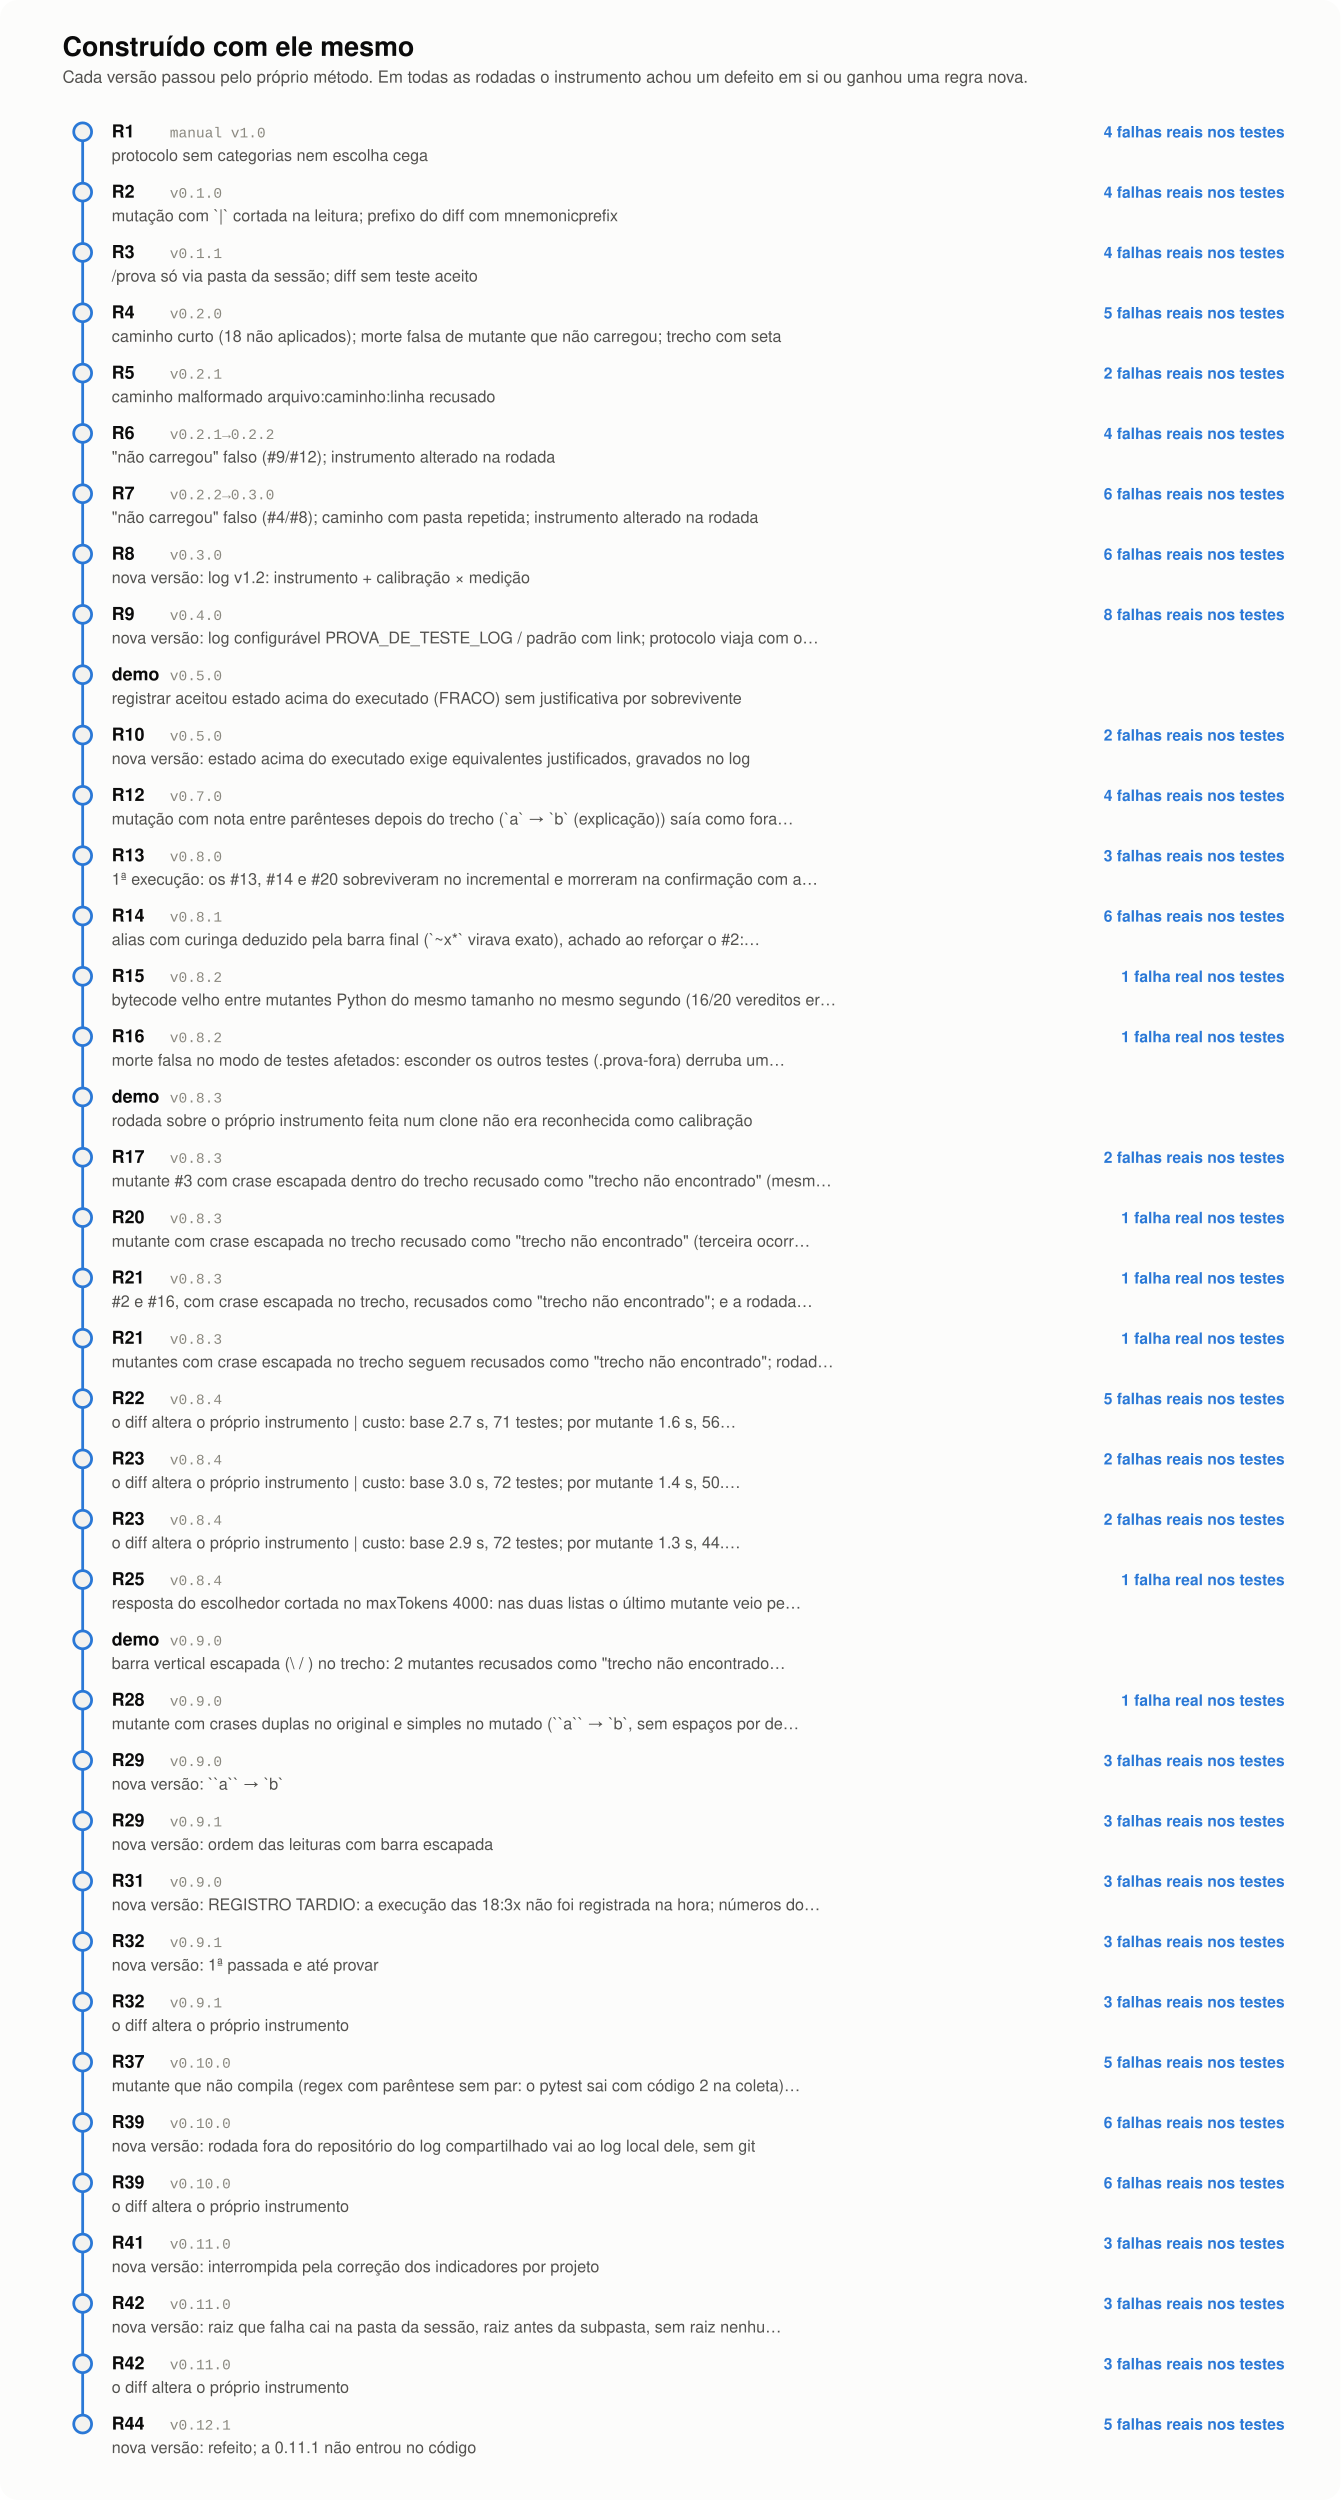
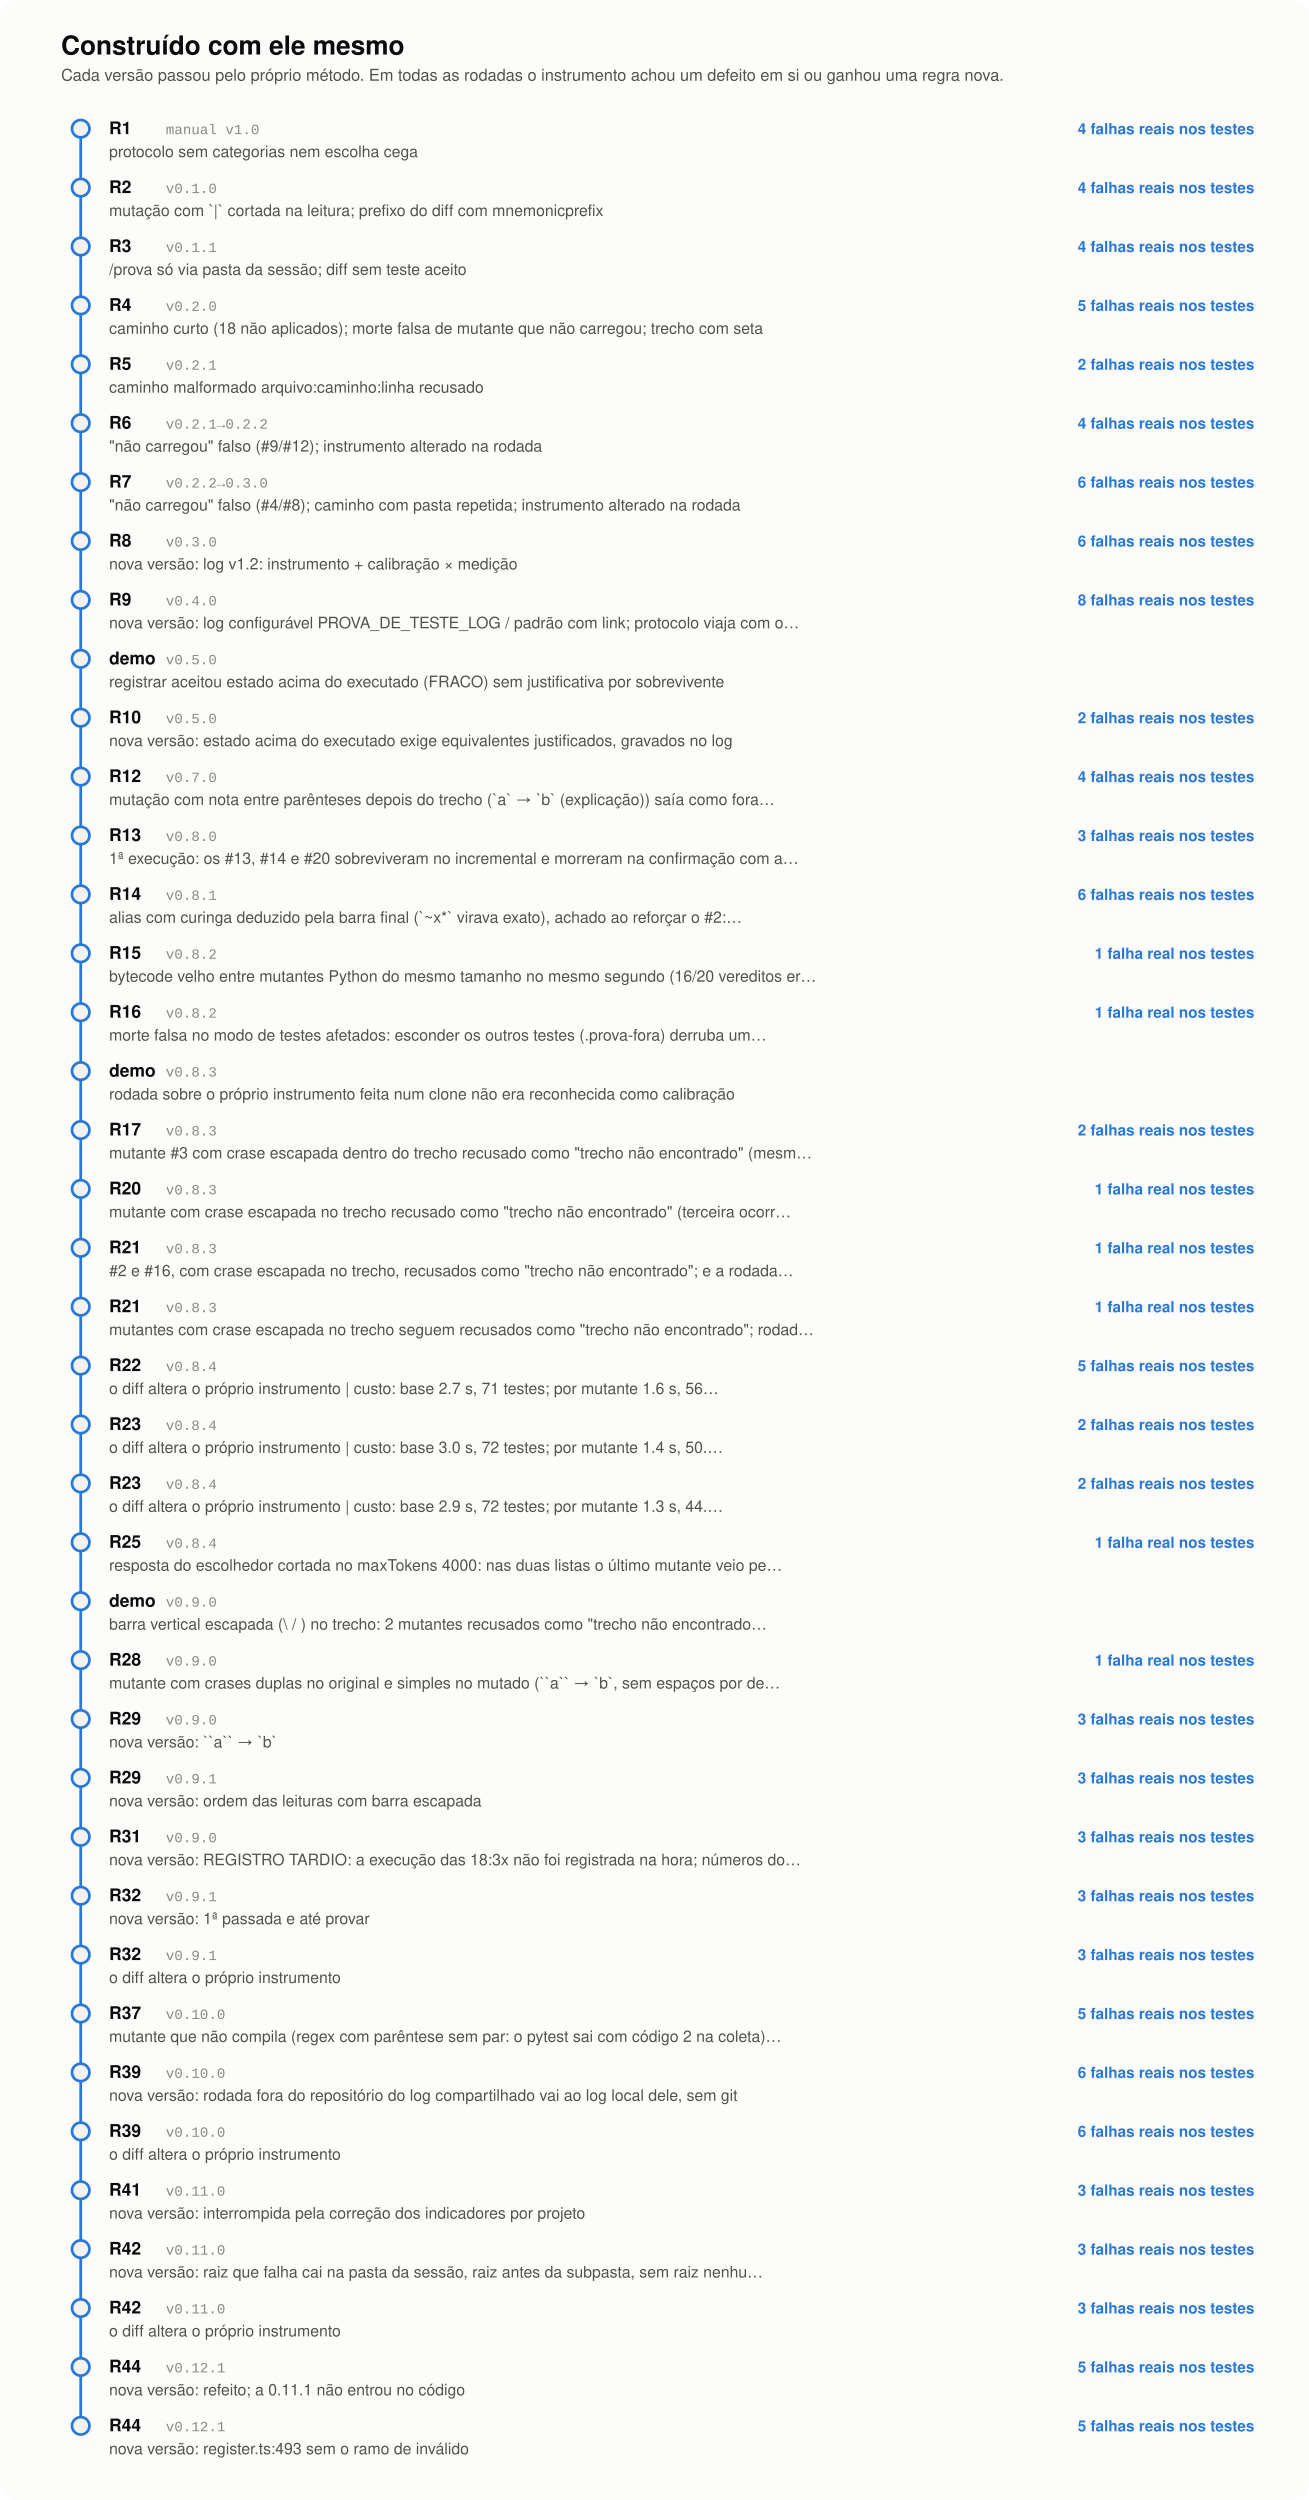
- <svg xmlns="http://www.w3.org/2000/svg" viewBox="0 0 1200 2238" width="1200" height="2238" role="img" aria-label="Linha do tempo das rodadas de calibração do instrumento" font-family="ui-sans-serif, -apple-system, 'Segoe UI', Helvetica, Arial, sans-serif">
+ <svg xmlns="http://www.w3.org/2000/svg" viewBox="0 0 1200 2292" width="1200" height="2292" role="img" aria-label="Linha do tempo das rodadas de calibração do instrumento" font-family="ui-sans-serif, -apple-system, 'Segoe UI', Helvetica, Arial, sans-serif">
  <style>
  .sup { fill: #fcfcfb; } .sup2 { fill: #f3f2ef; } .borda { stroke: #dedcd5; }
  .t1 { fill: #0b0b0b; } .t2 { fill: #52514e; } .t3 { fill: #8a887f; }
  .ac { fill: #2a78d6; } .acs { stroke: #2a78d6; } .acf { fill: #e8f1fb; }
  .ok { fill: #0f7a3d; } .okf { fill: #e3f3e8; }
  @media (prefers-color-scheme: dark) {
    .sup { fill: #1a1a19; } .sup2 { fill: #232322; } .borda { stroke: #3a3936; }
    .t1 { fill: #f0efec; } .t2 { fill: #c3c2b7; } .t3 { fill: #8f8d84; }
    .ac { fill: #3987e5; } .acs { stroke: #3987e5; } .acf { fill: #1d2c40; }
    .ok { fill: #4cc27a; } .okf { fill: #16301f; }
  }
  @media (prefers-reduced-motion: reduce) { * { animation: none !important; } }
</style>
-   <rect width="1200" height="2238" rx="16" class="sup" />
+   <rect width="1200" height="2292" rx="16" class="sup" />
  <text x="56" y="50" font-size="24" font-weight="800" class="t1">Construído com ele mesmo</text>
  <text x="56" y="74" font-size="15" class="t2">Cada versão passou pelo próprio método. Em todas as rodadas o instrumento achou um defeito em si ou ganhou uma regra nova.</text>
  <line x1="74" y1="126" x2="74" y2="164" class="acs" stroke-width="2.5" />
  <circle cx="74" cy="118" r="8" class="sup2 acs" stroke-width="2.5" />
  <text x="100" y="123" font-size="16" font-weight="700" class="t1">R1</text>
  <text x="152" y="123" font-size="13" class="t3" font-family="ui-monospace, 'SF Mono', Menlo, Consolas, 'Liberation Mono', monospace">manual v1.0</text>
  <text x="100" y="144" font-size="14.5" class="t2">protocolo sem categorias nem escolha cega</text>
  <text x="1150" y="123" font-size="14" class="ac" text-anchor="end" font-weight="700">4 falhas reais nos testes</text>
  <line x1="74" y1="180" x2="74" y2="218" class="acs" stroke-width="2.5" />
  <circle cx="74" cy="172" r="8" class="sup2 acs" stroke-width="2.5" />
  <text x="100" y="177" font-size="16" font-weight="700" class="t1">R2</text>
  <text x="152" y="177" font-size="13" class="t3" font-family="ui-monospace, 'SF Mono', Menlo, Consolas, 'Liberation Mono', monospace">v0.1.0</text>
  <text x="100" y="198" font-size="14.5" class="t2">mutação com `|` cortada na leitura; prefixo do diff com mnemonicprefix</text>
  <text x="1150" y="177" font-size="14" class="ac" text-anchor="end" font-weight="700">4 falhas reais nos testes</text>
  <line x1="74" y1="234" x2="74" y2="272" class="acs" stroke-width="2.5" />
  <circle cx="74" cy="226" r="8" class="sup2 acs" stroke-width="2.5" />
  <text x="100" y="231" font-size="16" font-weight="700" class="t1">R3</text>
  <text x="152" y="231" font-size="13" class="t3" font-family="ui-monospace, 'SF Mono', Menlo, Consolas, 'Liberation Mono', monospace">v0.1.1</text>
  <text x="100" y="252" font-size="14.5" class="t2">/prova só via pasta da sessão; diff sem teste aceito</text>
  <text x="1150" y="231" font-size="14" class="ac" text-anchor="end" font-weight="700">4 falhas reais nos testes</text>
  <line x1="74" y1="288" x2="74" y2="326" class="acs" stroke-width="2.5" />
  <circle cx="74" cy="280" r="8" class="sup2 acs" stroke-width="2.5" />
  <text x="100" y="285" font-size="16" font-weight="700" class="t1">R4</text>
  <text x="152" y="285" font-size="13" class="t3" font-family="ui-monospace, 'SF Mono', Menlo, Consolas, 'Liberation Mono', monospace">v0.2.0</text>
  <text x="100" y="306" font-size="14.5" class="t2">caminho curto (18 não aplicados); morte falsa de mutante que não carregou; trecho com seta</text>
  <text x="1150" y="285" font-size="14" class="ac" text-anchor="end" font-weight="700">5 falhas reais nos testes</text>
  <line x1="74" y1="342" x2="74" y2="380" class="acs" stroke-width="2.5" />
  <circle cx="74" cy="334" r="8" class="sup2 acs" stroke-width="2.5" />
  <text x="100" y="339" font-size="16" font-weight="700" class="t1">R5</text>
  <text x="152" y="339" font-size="13" class="t3" font-family="ui-monospace, 'SF Mono', Menlo, Consolas, 'Liberation Mono', monospace">v0.2.1</text>
  <text x="100" y="360" font-size="14.5" class="t2">caminho malformado arquivo:caminho:linha recusado</text>
  <text x="1150" y="339" font-size="14" class="ac" text-anchor="end" font-weight="700">2 falhas reais nos testes</text>
  <line x1="74" y1="396" x2="74" y2="434" class="acs" stroke-width="2.5" />
  <circle cx="74" cy="388" r="8" class="sup2 acs" stroke-width="2.5" />
  <text x="100" y="393" font-size="16" font-weight="700" class="t1">R6</text>
  <text x="152" y="393" font-size="13" class="t3" font-family="ui-monospace, 'SF Mono', Menlo, Consolas, 'Liberation Mono', monospace">v0.2.1→0.2.2</text>
  <text x="100" y="414" font-size="14.5" class="t2">"não carregou" falso (#9/#12); instrumento alterado na rodada</text>
  <text x="1150" y="393" font-size="14" class="ac" text-anchor="end" font-weight="700">4 falhas reais nos testes</text>
  <line x1="74" y1="450" x2="74" y2="488" class="acs" stroke-width="2.5" />
  <circle cx="74" cy="442" r="8" class="sup2 acs" stroke-width="2.5" />
  <text x="100" y="447" font-size="16" font-weight="700" class="t1">R7</text>
  <text x="152" y="447" font-size="13" class="t3" font-family="ui-monospace, 'SF Mono', Menlo, Consolas, 'Liberation Mono', monospace">v0.2.2→0.3.0</text>
  <text x="100" y="468" font-size="14.5" class="t2">"não carregou" falso (#4/#8); caminho com pasta repetida; instrumento alterado na rodada</text>
  <text x="1150" y="447" font-size="14" class="ac" text-anchor="end" font-weight="700">6 falhas reais nos testes</text>
  <line x1="74" y1="504" x2="74" y2="542" class="acs" stroke-width="2.5" />
  <circle cx="74" cy="496" r="8" class="sup2 acs" stroke-width="2.5" />
  <text x="100" y="501" font-size="16" font-weight="700" class="t1">R8</text>
  <text x="152" y="501" font-size="13" class="t3" font-family="ui-monospace, 'SF Mono', Menlo, Consolas, 'Liberation Mono', monospace">v0.3.0</text>
  <text x="100" y="522" font-size="14.5" class="t2">nova versão: log v1.2: instrumento + calibração × medição</text>
  <text x="1150" y="501" font-size="14" class="ac" text-anchor="end" font-weight="700">6 falhas reais nos testes</text>
  <line x1="74" y1="558" x2="74" y2="596" class="acs" stroke-width="2.5" />
  <circle cx="74" cy="550" r="8" class="sup2 acs" stroke-width="2.5" />
  <text x="100" y="555" font-size="16" font-weight="700" class="t1">R9</text>
  <text x="152" y="555" font-size="13" class="t3" font-family="ui-monospace, 'SF Mono', Menlo, Consolas, 'Liberation Mono', monospace">v0.4.0</text>
  <text x="100" y="576" font-size="14.5" class="t2">nova versão: log configurável PROVA_DE_TESTE_LOG / padrão com link; protocolo viaja com o…</text>
  <text x="1150" y="555" font-size="14" class="ac" text-anchor="end" font-weight="700">8 falhas reais nos testes</text>
  <line x1="74" y1="612" x2="74" y2="650" class="acs" stroke-width="2.5" />
  <circle cx="74" cy="604" r="8" class="sup2 acs" stroke-width="2.5" />
  <text x="100" y="609" font-size="16" font-weight="700" class="t1">demo</text>
  <text x="152" y="609" font-size="13" class="t3" font-family="ui-monospace, 'SF Mono', Menlo, Consolas, 'Liberation Mono', monospace">v0.5.0</text>
  <text x="100" y="630" font-size="14.5" class="t2">registrar aceitou estado acima do executado (FRACO) sem justificativa por sobrevivente</text>
  <line x1="74" y1="666" x2="74" y2="704" class="acs" stroke-width="2.5" />
  <circle cx="74" cy="658" r="8" class="sup2 acs" stroke-width="2.5" />
  <text x="100" y="663" font-size="16" font-weight="700" class="t1">R10</text>
  <text x="152" y="663" font-size="13" class="t3" font-family="ui-monospace, 'SF Mono', Menlo, Consolas, 'Liberation Mono', monospace">v0.5.0</text>
  <text x="100" y="684" font-size="14.5" class="t2">nova versão: estado acima do executado exige equivalentes justificados, gravados no log</text>
  <text x="1150" y="663" font-size="14" class="ac" text-anchor="end" font-weight="700">2 falhas reais nos testes</text>
  <line x1="74" y1="720" x2="74" y2="758" class="acs" stroke-width="2.5" />
  <circle cx="74" cy="712" r="8" class="sup2 acs" stroke-width="2.5" />
  <text x="100" y="717" font-size="16" font-weight="700" class="t1">R12</text>
  <text x="152" y="717" font-size="13" class="t3" font-family="ui-monospace, 'SF Mono', Menlo, Consolas, 'Liberation Mono', monospace">v0.7.0</text>
  <text x="100" y="738" font-size="14.5" class="t2">mutação com nota entre parênteses depois do trecho (`a` → `b` (explicação)) saía como fora…</text>
  <text x="1150" y="717" font-size="14" class="ac" text-anchor="end" font-weight="700">4 falhas reais nos testes</text>
  <line x1="74" y1="774" x2="74" y2="812" class="acs" stroke-width="2.5" />
  <circle cx="74" cy="766" r="8" class="sup2 acs" stroke-width="2.5" />
  <text x="100" y="771" font-size="16" font-weight="700" class="t1">R13</text>
  <text x="152" y="771" font-size="13" class="t3" font-family="ui-monospace, 'SF Mono', Menlo, Consolas, 'Liberation Mono', monospace">v0.8.0</text>
  <text x="100" y="792" font-size="14.5" class="t2">1ª execução: os #13, #14 e #20 sobreviveram no incremental e morreram na confirmação com a…</text>
  <text x="1150" y="771" font-size="14" class="ac" text-anchor="end" font-weight="700">3 falhas reais nos testes</text>
  <line x1="74" y1="828" x2="74" y2="866" class="acs" stroke-width="2.5" />
  <circle cx="74" cy="820" r="8" class="sup2 acs" stroke-width="2.5" />
  <text x="100" y="825" font-size="16" font-weight="700" class="t1">R14</text>
  <text x="152" y="825" font-size="13" class="t3" font-family="ui-monospace, 'SF Mono', Menlo, Consolas, 'Liberation Mono', monospace">v0.8.1</text>
  <text x="100" y="846" font-size="14.5" class="t2">alias com curinga deduzido pela barra final (`~x*` virava exato), achado ao reforçar o #2:…</text>
  <text x="1150" y="825" font-size="14" class="ac" text-anchor="end" font-weight="700">6 falhas reais nos testes</text>
  <line x1="74" y1="882" x2="74" y2="920" class="acs" stroke-width="2.5" />
  <circle cx="74" cy="874" r="8" class="sup2 acs" stroke-width="2.5" />
  <text x="100" y="879" font-size="16" font-weight="700" class="t1">R15</text>
  <text x="152" y="879" font-size="13" class="t3" font-family="ui-monospace, 'SF Mono', Menlo, Consolas, 'Liberation Mono', monospace">v0.8.2</text>
  <text x="100" y="900" font-size="14.5" class="t2">bytecode velho entre mutantes Python do mesmo tamanho no mesmo segundo (16/20 vereditos er…</text>
  <text x="1150" y="879" font-size="14" class="ac" text-anchor="end" font-weight="700">1 falha real nos testes</text>
  <line x1="74" y1="936" x2="74" y2="974" class="acs" stroke-width="2.5" />
  <circle cx="74" cy="928" r="8" class="sup2 acs" stroke-width="2.5" />
  <text x="100" y="933" font-size="16" font-weight="700" class="t1">R16</text>
  <text x="152" y="933" font-size="13" class="t3" font-family="ui-monospace, 'SF Mono', Menlo, Consolas, 'Liberation Mono', monospace">v0.8.2</text>
  <text x="100" y="954" font-size="14.5" class="t2">morte falsa no modo de testes afetados: esconder os outros testes (.prova-fora) derruba um…</text>
  <text x="1150" y="933" font-size="14" class="ac" text-anchor="end" font-weight="700">1 falha real nos testes</text>
  <line x1="74" y1="990" x2="74" y2="1028" class="acs" stroke-width="2.5" />
  <circle cx="74" cy="982" r="8" class="sup2 acs" stroke-width="2.5" />
  <text x="100" y="987" font-size="16" font-weight="700" class="t1">demo</text>
  <text x="152" y="987" font-size="13" class="t3" font-family="ui-monospace, 'SF Mono', Menlo, Consolas, 'Liberation Mono', monospace">v0.8.3</text>
  <text x="100" y="1008" font-size="14.5" class="t2">rodada sobre o próprio instrumento feita num clone não era reconhecida como calibração</text>
  <line x1="74" y1="1044" x2="74" y2="1082" class="acs" stroke-width="2.5" />
  <circle cx="74" cy="1036" r="8" class="sup2 acs" stroke-width="2.5" />
  <text x="100" y="1041" font-size="16" font-weight="700" class="t1">R17</text>
  <text x="152" y="1041" font-size="13" class="t3" font-family="ui-monospace, 'SF Mono', Menlo, Consolas, 'Liberation Mono', monospace">v0.8.3</text>
  <text x="100" y="1062" font-size="14.5" class="t2">mutante #3 com crase escapada dentro do trecho recusado como "trecho não encontrado" (mesm…</text>
  <text x="1150" y="1041" font-size="14" class="ac" text-anchor="end" font-weight="700">2 falhas reais nos testes</text>
  <line x1="74" y1="1098" x2="74" y2="1136" class="acs" stroke-width="2.5" />
  <circle cx="74" cy="1090" r="8" class="sup2 acs" stroke-width="2.5" />
  <text x="100" y="1095" font-size="16" font-weight="700" class="t1">R20</text>
  <text x="152" y="1095" font-size="13" class="t3" font-family="ui-monospace, 'SF Mono', Menlo, Consolas, 'Liberation Mono', monospace">v0.8.3</text>
  <text x="100" y="1116" font-size="14.5" class="t2">mutante com crase escapada no trecho recusado como "trecho não encontrado" (terceira ocorr…</text>
  <text x="1150" y="1095" font-size="14" class="ac" text-anchor="end" font-weight="700">1 falha real nos testes</text>
  <line x1="74" y1="1152" x2="74" y2="1190" class="acs" stroke-width="2.5" />
  <circle cx="74" cy="1144" r="8" class="sup2 acs" stroke-width="2.5" />
  <text x="100" y="1149" font-size="16" font-weight="700" class="t1">R21</text>
  <text x="152" y="1149" font-size="13" class="t3" font-family="ui-monospace, 'SF Mono', Menlo, Consolas, 'Liberation Mono', monospace">v0.8.3</text>
  <text x="100" y="1170" font-size="14.5" class="t2">#2 e #16, com crase escapada no trecho, recusados como "trecho não encontrado"; e a rodada…</text>
  <text x="1150" y="1149" font-size="14" class="ac" text-anchor="end" font-weight="700">1 falha real nos testes</text>
  <line x1="74" y1="1206" x2="74" y2="1244" class="acs" stroke-width="2.5" />
  <circle cx="74" cy="1198" r="8" class="sup2 acs" stroke-width="2.5" />
  <text x="100" y="1203" font-size="16" font-weight="700" class="t1">R21</text>
  <text x="152" y="1203" font-size="13" class="t3" font-family="ui-monospace, 'SF Mono', Menlo, Consolas, 'Liberation Mono', monospace">v0.8.3</text>
  <text x="100" y="1224" font-size="14.5" class="t2">mutantes com crase escapada no trecho seguem recusados como "trecho não encontrado"; rodad…</text>
  <text x="1150" y="1203" font-size="14" class="ac" text-anchor="end" font-weight="700">1 falha real nos testes</text>
  <line x1="74" y1="1260" x2="74" y2="1298" class="acs" stroke-width="2.5" />
  <circle cx="74" cy="1252" r="8" class="sup2 acs" stroke-width="2.5" />
  <text x="100" y="1257" font-size="16" font-weight="700" class="t1">R22</text>
  <text x="152" y="1257" font-size="13" class="t3" font-family="ui-monospace, 'SF Mono', Menlo, Consolas, 'Liberation Mono', monospace">v0.8.4</text>
  <text x="100" y="1278" font-size="14.5" class="t2">o diff altera o próprio instrumento | custo: base 2.7 s, 71 testes; por mutante 1.6 s, 56…</text>
  <text x="1150" y="1257" font-size="14" class="ac" text-anchor="end" font-weight="700">5 falhas reais nos testes</text>
  <line x1="74" y1="1314" x2="74" y2="1352" class="acs" stroke-width="2.5" />
  <circle cx="74" cy="1306" r="8" class="sup2 acs" stroke-width="2.5" />
  <text x="100" y="1311" font-size="16" font-weight="700" class="t1">R23</text>
  <text x="152" y="1311" font-size="13" class="t3" font-family="ui-monospace, 'SF Mono', Menlo, Consolas, 'Liberation Mono', monospace">v0.8.4</text>
  <text x="100" y="1332" font-size="14.5" class="t2">o diff altera o próprio instrumento | custo: base 3.0 s, 72 testes; por mutante 1.4 s, 50.…</text>
  <text x="1150" y="1311" font-size="14" class="ac" text-anchor="end" font-weight="700">2 falhas reais nos testes</text>
  <line x1="74" y1="1368" x2="74" y2="1406" class="acs" stroke-width="2.5" />
  <circle cx="74" cy="1360" r="8" class="sup2 acs" stroke-width="2.5" />
  <text x="100" y="1365" font-size="16" font-weight="700" class="t1">R23</text>
  <text x="152" y="1365" font-size="13" class="t3" font-family="ui-monospace, 'SF Mono', Menlo, Consolas, 'Liberation Mono', monospace">v0.8.4</text>
  <text x="100" y="1386" font-size="14.5" class="t2">o diff altera o próprio instrumento | custo: base 2.9 s, 72 testes; por mutante 1.3 s, 44.…</text>
  <text x="1150" y="1365" font-size="14" class="ac" text-anchor="end" font-weight="700">2 falhas reais nos testes</text>
  <line x1="74" y1="1422" x2="74" y2="1460" class="acs" stroke-width="2.5" />
  <circle cx="74" cy="1414" r="8" class="sup2 acs" stroke-width="2.5" />
  <text x="100" y="1419" font-size="16" font-weight="700" class="t1">R25</text>
  <text x="152" y="1419" font-size="13" class="t3" font-family="ui-monospace, 'SF Mono', Menlo, Consolas, 'Liberation Mono', monospace">v0.8.4</text>
  <text x="100" y="1440" font-size="14.5" class="t2">resposta do escolhedor cortada no maxTokens 4000: nas duas listas o último mutante veio pe…</text>
  <text x="1150" y="1419" font-size="14" class="ac" text-anchor="end" font-weight="700">1 falha real nos testes</text>
  <line x1="74" y1="1476" x2="74" y2="1514" class="acs" stroke-width="2.5" />
  <circle cx="74" cy="1468" r="8" class="sup2 acs" stroke-width="2.5" />
  <text x="100" y="1473" font-size="16" font-weight="700" class="t1">demo</text>
  <text x="152" y="1473" font-size="13" class="t3" font-family="ui-monospace, 'SF Mono', Menlo, Consolas, 'Liberation Mono', monospace">v0.9.0</text>
  <text x="100" y="1494" font-size="14.5" class="t2">barra vertical escapada (\ / ) no trecho: 2 mutantes recusados como "trecho não encontrado…</text>
  <line x1="74" y1="1530" x2="74" y2="1568" class="acs" stroke-width="2.5" />
  <circle cx="74" cy="1522" r="8" class="sup2 acs" stroke-width="2.5" />
  <text x="100" y="1527" font-size="16" font-weight="700" class="t1">R28</text>
  <text x="152" y="1527" font-size="13" class="t3" font-family="ui-monospace, 'SF Mono', Menlo, Consolas, 'Liberation Mono', monospace">v0.9.0</text>
  <text x="100" y="1548" font-size="14.5" class="t2">mutante com crases duplas no original e simples no mutado (``a`` → `b`, sem espaços por de…</text>
  <text x="1150" y="1527" font-size="14" class="ac" text-anchor="end" font-weight="700">1 falha real nos testes</text>
  <line x1="74" y1="1584" x2="74" y2="1622" class="acs" stroke-width="2.5" />
  <circle cx="74" cy="1576" r="8" class="sup2 acs" stroke-width="2.5" />
  <text x="100" y="1581" font-size="16" font-weight="700" class="t1">R29</text>
  <text x="152" y="1581" font-size="13" class="t3" font-family="ui-monospace, 'SF Mono', Menlo, Consolas, 'Liberation Mono', monospace">v0.9.0</text>
  <text x="100" y="1602" font-size="14.5" class="t2">nova versão: ``a`` → `b`</text>
  <text x="1150" y="1581" font-size="14" class="ac" text-anchor="end" font-weight="700">3 falhas reais nos testes</text>
  <line x1="74" y1="1638" x2="74" y2="1676" class="acs" stroke-width="2.5" />
  <circle cx="74" cy="1630" r="8" class="sup2 acs" stroke-width="2.5" />
  <text x="100" y="1635" font-size="16" font-weight="700" class="t1">R29</text>
  <text x="152" y="1635" font-size="13" class="t3" font-family="ui-monospace, 'SF Mono', Menlo, Consolas, 'Liberation Mono', monospace">v0.9.1</text>
  <text x="100" y="1656" font-size="14.5" class="t2">nova versão: ordem das leituras com barra escapada</text>
  <text x="1150" y="1635" font-size="14" class="ac" text-anchor="end" font-weight="700">3 falhas reais nos testes</text>
  <line x1="74" y1="1692" x2="74" y2="1730" class="acs" stroke-width="2.5" />
  <circle cx="74" cy="1684" r="8" class="sup2 acs" stroke-width="2.5" />
  <text x="100" y="1689" font-size="16" font-weight="700" class="t1">R31</text>
  <text x="152" y="1689" font-size="13" class="t3" font-family="ui-monospace, 'SF Mono', Menlo, Consolas, 'Liberation Mono', monospace">v0.9.0</text>
  <text x="100" y="1710" font-size="14.5" class="t2">nova versão: REGISTRO TARDIO: a execução das 18:3x não foi registrada na hora; números do…</text>
  <text x="1150" y="1689" font-size="14" class="ac" text-anchor="end" font-weight="700">3 falhas reais nos testes</text>
  <line x1="74" y1="1746" x2="74" y2="1784" class="acs" stroke-width="2.5" />
  <circle cx="74" cy="1738" r="8" class="sup2 acs" stroke-width="2.5" />
  <text x="100" y="1743" font-size="16" font-weight="700" class="t1">R32</text>
  <text x="152" y="1743" font-size="13" class="t3" font-family="ui-monospace, 'SF Mono', Menlo, Consolas, 'Liberation Mono', monospace">v0.9.1</text>
  <text x="100" y="1764" font-size="14.5" class="t2">nova versão: 1ª passada e até provar</text>
  <text x="1150" y="1743" font-size="14" class="ac" text-anchor="end" font-weight="700">3 falhas reais nos testes</text>
  <line x1="74" y1="1800" x2="74" y2="1838" class="acs" stroke-width="2.5" />
  <circle cx="74" cy="1792" r="8" class="sup2 acs" stroke-width="2.5" />
  <text x="100" y="1797" font-size="16" font-weight="700" class="t1">R32</text>
  <text x="152" y="1797" font-size="13" class="t3" font-family="ui-monospace, 'SF Mono', Menlo, Consolas, 'Liberation Mono', monospace">v0.9.1</text>
  <text x="100" y="1818" font-size="14.5" class="t2">o diff altera o próprio instrumento</text>
  <text x="1150" y="1797" font-size="14" class="ac" text-anchor="end" font-weight="700">3 falhas reais nos testes</text>
  <line x1="74" y1="1854" x2="74" y2="1892" class="acs" stroke-width="2.5" />
  <circle cx="74" cy="1846" r="8" class="sup2 acs" stroke-width="2.5" />
  <text x="100" y="1851" font-size="16" font-weight="700" class="t1">R37</text>
  <text x="152" y="1851" font-size="13" class="t3" font-family="ui-monospace, 'SF Mono', Menlo, Consolas, 'Liberation Mono', monospace">v0.10.0</text>
  <text x="100" y="1872" font-size="14.5" class="t2">mutante que não compila (regex com parêntese sem par: o pytest sai com código 2 na coleta)…</text>
  <text x="1150" y="1851" font-size="14" class="ac" text-anchor="end" font-weight="700">5 falhas reais nos testes</text>
  <line x1="74" y1="1908" x2="74" y2="1946" class="acs" stroke-width="2.5" />
  <circle cx="74" cy="1900" r="8" class="sup2 acs" stroke-width="2.5" />
  <text x="100" y="1905" font-size="16" font-weight="700" class="t1">R39</text>
  <text x="152" y="1905" font-size="13" class="t3" font-family="ui-monospace, 'SF Mono', Menlo, Consolas, 'Liberation Mono', monospace">v0.10.0</text>
  <text x="100" y="1926" font-size="14.5" class="t2">nova versão: rodada fora do repositório do log compartilhado vai ao log local dele, sem git</text>
  <text x="1150" y="1905" font-size="14" class="ac" text-anchor="end" font-weight="700">6 falhas reais nos testes</text>
  <line x1="74" y1="1962" x2="74" y2="2000" class="acs" stroke-width="2.5" />
  <circle cx="74" cy="1954" r="8" class="sup2 acs" stroke-width="2.5" />
  <text x="100" y="1959" font-size="16" font-weight="700" class="t1">R39</text>
  <text x="152" y="1959" font-size="13" class="t3" font-family="ui-monospace, 'SF Mono', Menlo, Consolas, 'Liberation Mono', monospace">v0.10.0</text>
  <text x="100" y="1980" font-size="14.5" class="t2">o diff altera o próprio instrumento</text>
  <text x="1150" y="1959" font-size="14" class="ac" text-anchor="end" font-weight="700">6 falhas reais nos testes</text>
  <line x1="74" y1="2016" x2="74" y2="2054" class="acs" stroke-width="2.5" />
  <circle cx="74" cy="2008" r="8" class="sup2 acs" stroke-width="2.5" />
  <text x="100" y="2013" font-size="16" font-weight="700" class="t1">R41</text>
  <text x="152" y="2013" font-size="13" class="t3" font-family="ui-monospace, 'SF Mono', Menlo, Consolas, 'Liberation Mono', monospace">v0.11.0</text>
  <text x="100" y="2034" font-size="14.5" class="t2">nova versão: interrompida pela correção dos indicadores por projeto</text>
  <text x="1150" y="2013" font-size="14" class="ac" text-anchor="end" font-weight="700">3 falhas reais nos testes</text>
  <line x1="74" y1="2070" x2="74" y2="2108" class="acs" stroke-width="2.5" />
  <circle cx="74" cy="2062" r="8" class="sup2 acs" stroke-width="2.5" />
  <text x="100" y="2067" font-size="16" font-weight="700" class="t1">R42</text>
  <text x="152" y="2067" font-size="13" class="t3" font-family="ui-monospace, 'SF Mono', Menlo, Consolas, 'Liberation Mono', monospace">v0.11.0</text>
  <text x="100" y="2088" font-size="14.5" class="t2">nova versão: raiz que falha cai na pasta da sessão, raiz antes da subpasta, sem raiz nenhu…</text>
  <text x="1150" y="2067" font-size="14" class="ac" text-anchor="end" font-weight="700">3 falhas reais nos testes</text>
  <line x1="74" y1="2124" x2="74" y2="2162" class="acs" stroke-width="2.5" />
  <circle cx="74" cy="2116" r="8" class="sup2 acs" stroke-width="2.5" />
  <text x="100" y="2121" font-size="16" font-weight="700" class="t1">R42</text>
  <text x="152" y="2121" font-size="13" class="t3" font-family="ui-monospace, 'SF Mono', Menlo, Consolas, 'Liberation Mono', monospace">v0.11.0</text>
  <text x="100" y="2142" font-size="14.5" class="t2">o diff altera o próprio instrumento</text>
  <text x="1150" y="2121" font-size="14" class="ac" text-anchor="end" font-weight="700">3 falhas reais nos testes</text>
+   <line x1="74" y1="2178" x2="74" y2="2216" class="acs" stroke-width="2.5" />
  <circle cx="74" cy="2170" r="8" class="sup2 acs" stroke-width="2.5" />
  <text x="100" y="2175" font-size="16" font-weight="700" class="t1">R44</text>
  <text x="152" y="2175" font-size="13" class="t3" font-family="ui-monospace, 'SF Mono', Menlo, Consolas, 'Liberation Mono', monospace">v0.12.1</text>
  <text x="100" y="2196" font-size="14.5" class="t2">nova versão: refeito; a 0.11.1 não entrou no código</text>
  <text x="1150" y="2175" font-size="14" class="ac" text-anchor="end" font-weight="700">5 falhas reais nos testes</text>
+   <circle cx="74" cy="2224" r="8" class="sup2 acs" stroke-width="2.5" />
+   <text x="100" y="2229" font-size="16" font-weight="700" class="t1">R44</text>
+   <text x="152" y="2229" font-size="13" class="t3" font-family="ui-monospace, 'SF Mono', Menlo, Consolas, 'Liberation Mono', monospace">v0.12.1</text>
+   <text x="100" y="2250" font-size="14.5" class="t2">nova versão: register.ts:493 sem o ramo de inválido</text>
+   <text x="1150" y="2229" font-size="14" class="ac" text-anchor="end" font-weight="700">5 falhas reais nos testes</text>
</svg>
